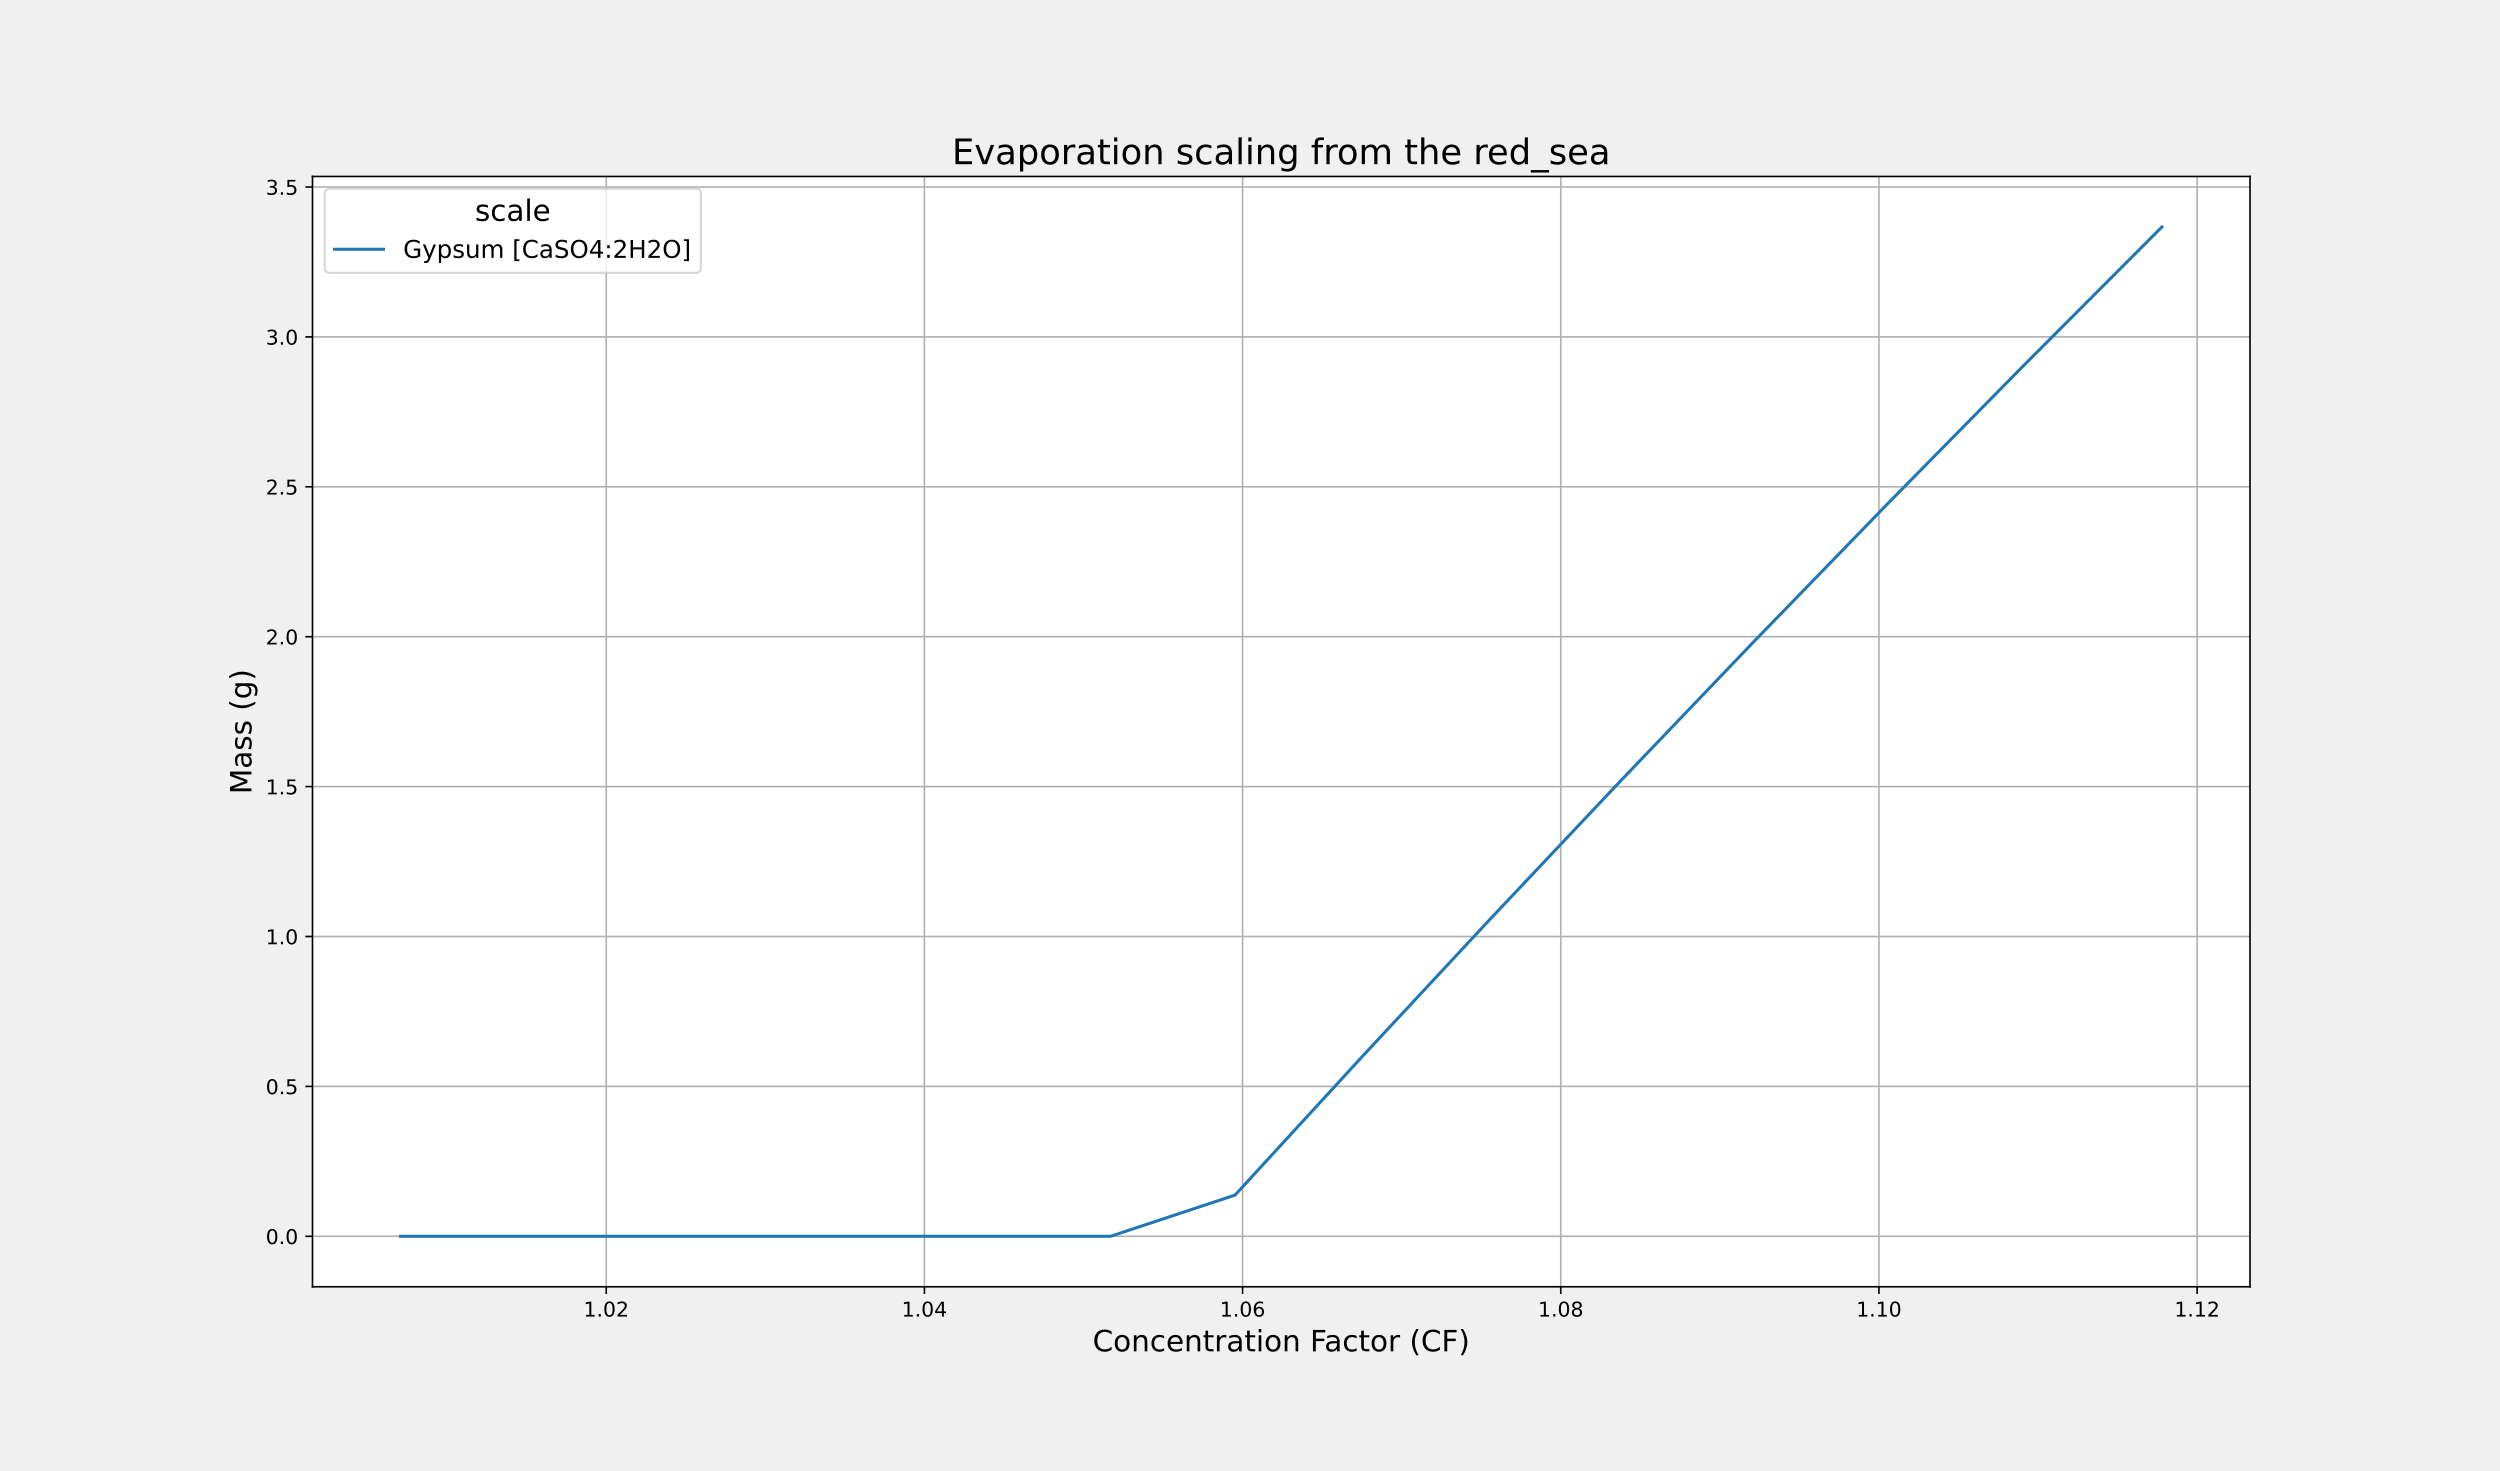
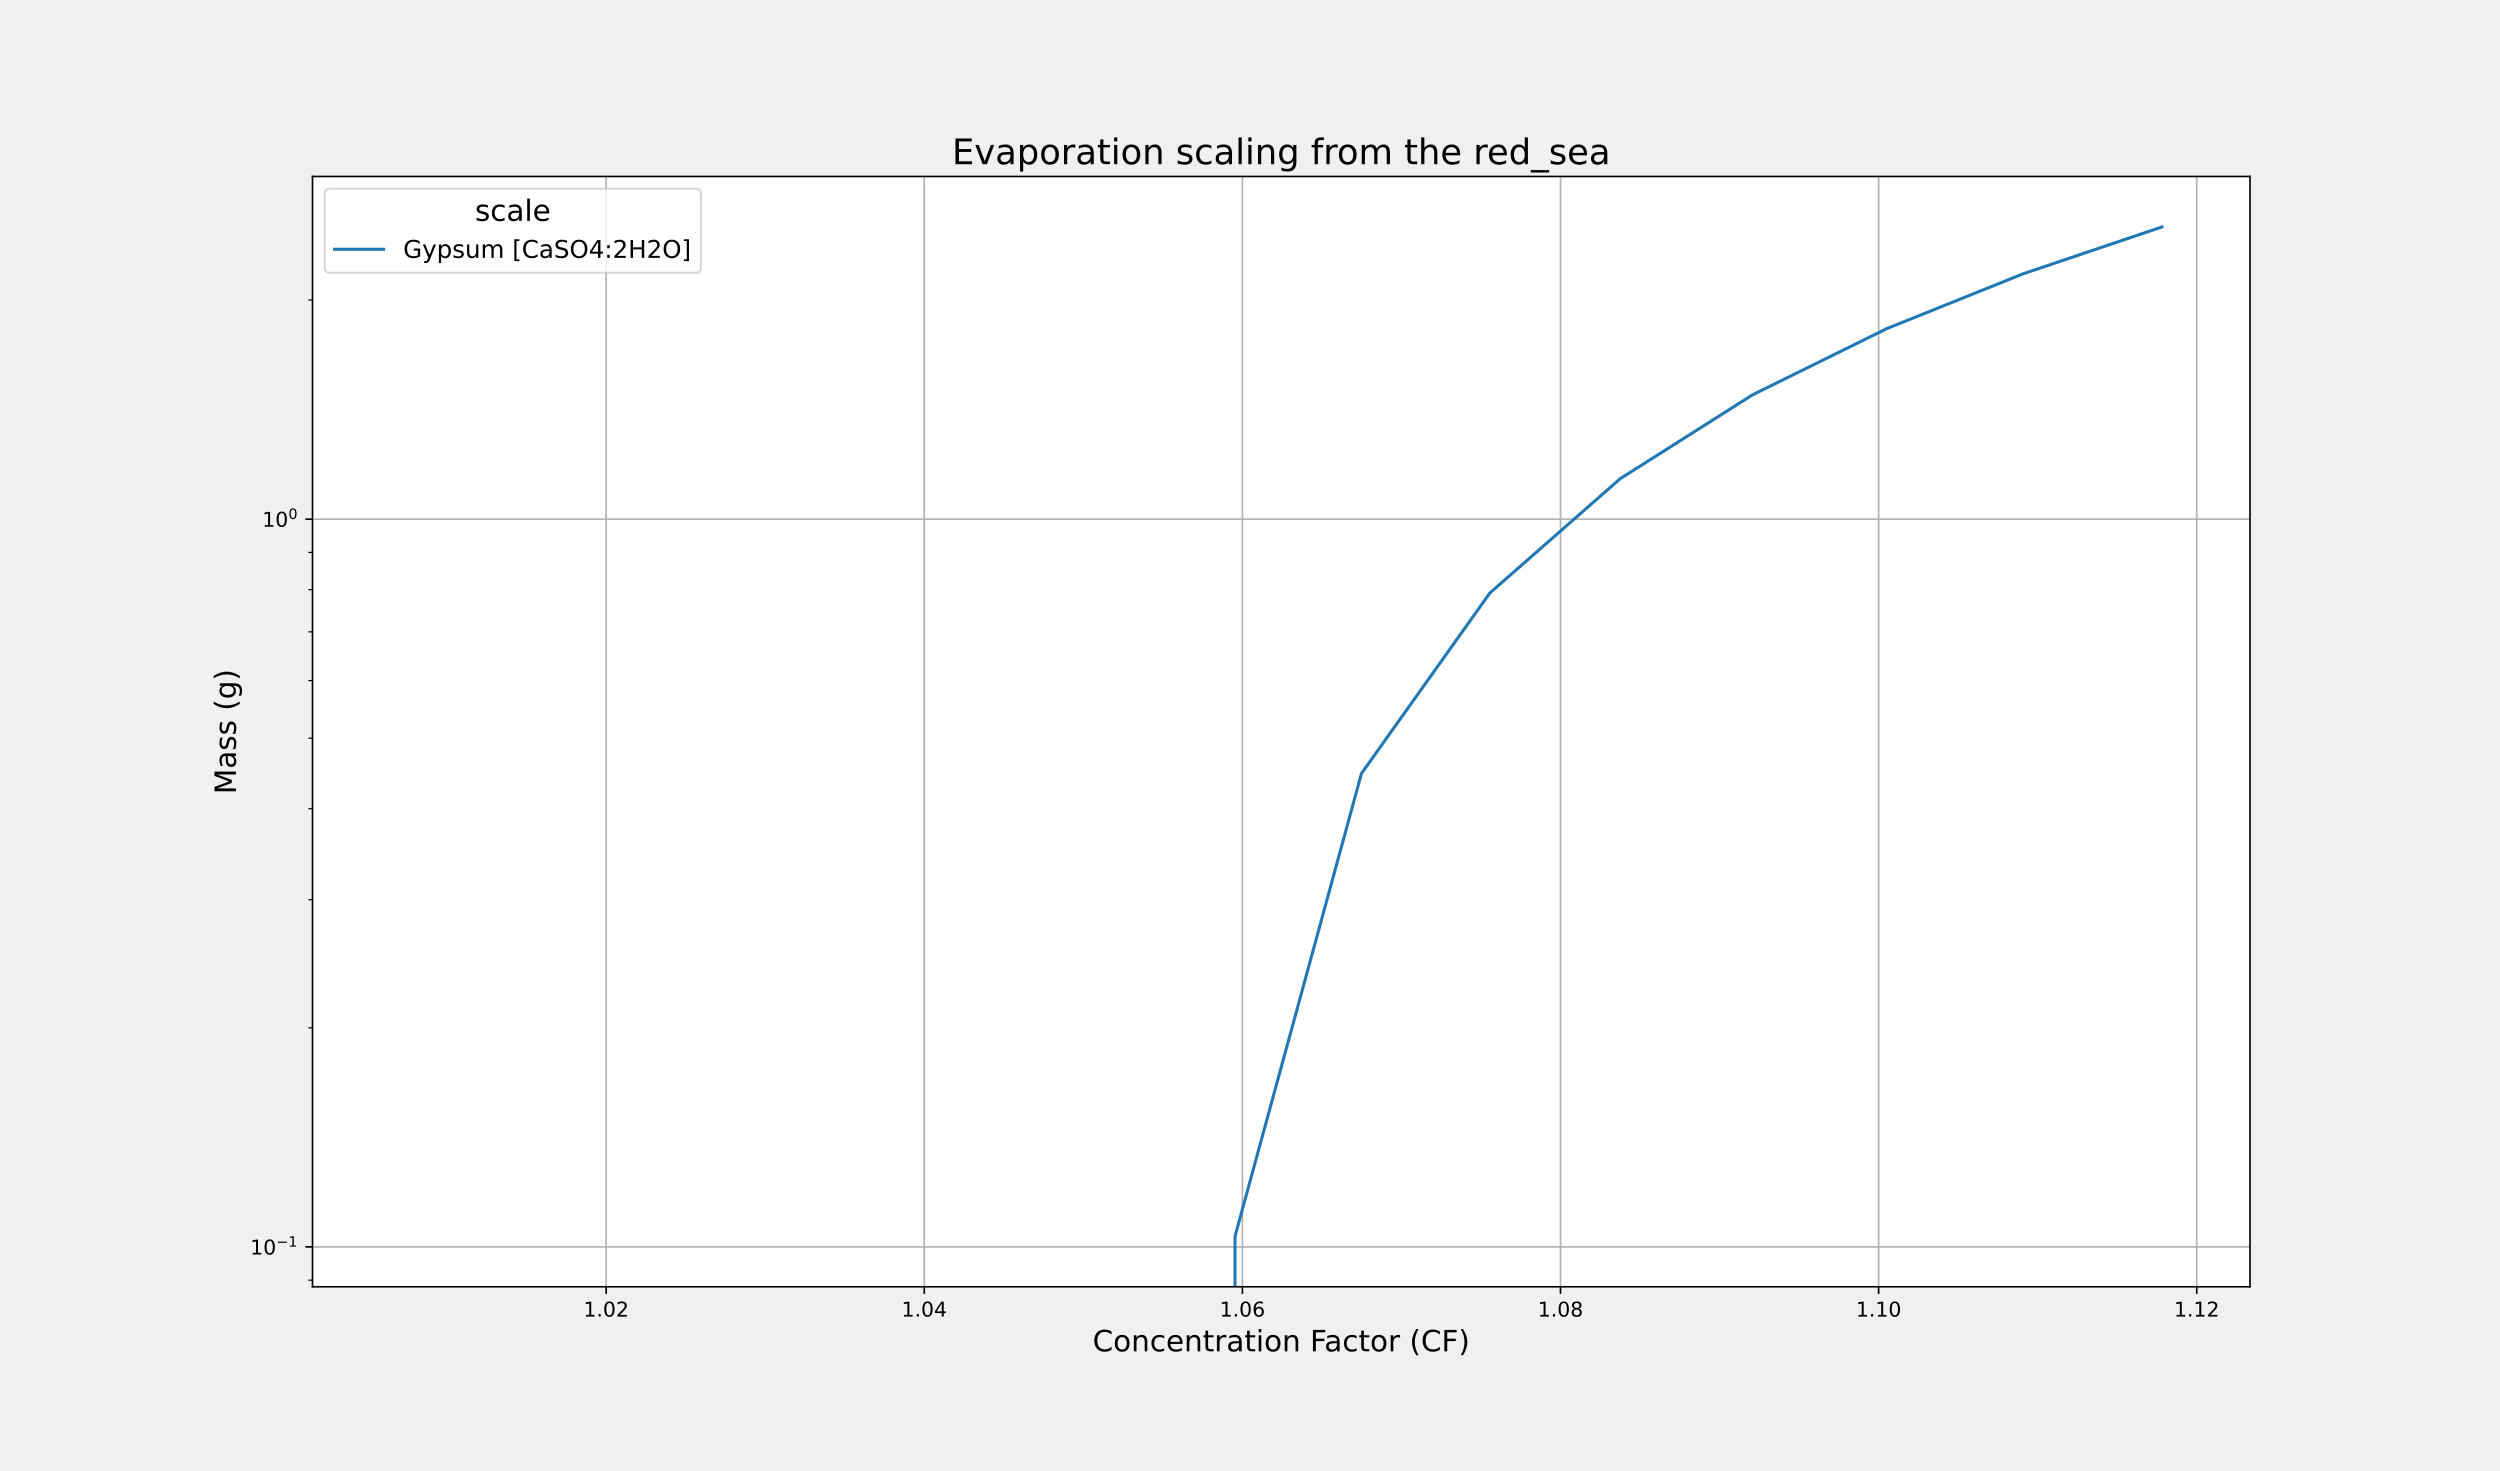
<svg xmlns="http://www.w3.org/2000/svg" xmlns:xlink="http://www.w3.org/1999/xlink" height="720pt" version="1.1" viewBox="0 0 1224 720" width="1224pt">
  <defs>
    <style type="text/css">*{stroke-linecap:butt;stroke-linejoin:round;}</style>
  </defs>
  <g id="figure_1">
    <g id="patch_1">
      <path d="M 0 720  L 1224 720  L 1224 0  L 0 0  z " style="fill:none;" />
    </g>
    <g id="axes_1">
      <g id="patch_2">
        <path d="M 153 630  L 1101.6 630  L 1101.6 86.4  L 153 86.4  z " style="fill:#ffffff;" />
      </g>
      <g id="matplotlib.axis_1">
        <g id="xtick_1">
          <g id="line2d_1">
-             <path clip-path="url(#pc22f05aace)" d="M 296.813 630  L 296.813 86.4  " style="fill:none;stroke:#b0b0b0;stroke-linecap:square;stroke-width:0.8;" />
+             <path clip-path="url(#p90538f1685)" d="M 296.782 630  L 296.782 86.4  " style="fill:none;stroke:#b0b0b0;stroke-linecap:square;stroke-width:0.8;" />
          </g>
          <g id="line2d_2">
            <defs>
-               <path d="M 0 0  L 0 3.5  " id="m2d329ce7ca" style="stroke:#000000;stroke-width:0.8;" />
-             </defs>
-             <g>
-               <use style="stroke:#000000;stroke-width:0.8;" x="296.813" xlink:href="#m2d329ce7ca" y="630" />
+               <path d="M 0 0  L 0 3.5  " id="m0e2b1d1c19" style="stroke:#000000;stroke-width:0.8;" />
+             </defs>
+             <g>
+               <use style="stroke:#000000;stroke-width:0.8;" x="296.782" xlink:href="#m0e2b1d1c19" y="630" />
            </g>
          </g>
          <g id="text_1">
-             <g transform="translate(285.68 644.5984)scale(0.1 -0.1)">
+             <g transform="translate(285.6491 644.5984)scale(0.1 -0.1)">
              <defs>
                <path d="M 794 531  L 1825 531  L 1825 4091  L 703 3866  L 703 4441  L 1819 4666  L 2450 4666  L 2450 531  L 3481 531  L 3481 0  L 794 0  L 794 531  z " id="DejaVuSans-31" transform="scale(0.015625)" />
                <path d="M 684 794  L 1344 794  L 1344 0  L 684 0  L 684 794  z " id="DejaVuSans-2e" transform="scale(0.015625)" />
                <path d="M 2034 4250  Q 1547 4250 1301 3770  Q 1056 3291 1056 2328  Q 1056 1369 1301 889  Q 1547 409 2034 409  Q 2525 409 2770 889  Q 3016 1369 3016 2328  Q 3016 3291 2770 3770  Q 2525 4250 2034 4250  z M 2034 4750  Q 2819 4750 3233 4129  Q 3647 3509 3647 2328  Q 3647 1150 3233 529  Q 2819 -91 2034 -91  Q 1250 -91 836 529  Q 422 1150 422 2328  Q 422 3509 836 4129  Q 1250 4750 2034 4750  z " id="DejaVuSans-30" transform="scale(0.015625)" />
                <path d="M 1228 531  L 3431 531  L 3431 0  L 469 0  L 469 531  Q 828 903 1448 1529  Q 2069 2156 2228 2338  Q 2531 2678 2651 2914  Q 2772 3150 2772 3378  Q 2772 3750 2511 3984  Q 2250 4219 1831 4219  Q 1534 4219 1204 4116  Q 875 4013 500 3803  L 500 4441  Q 881 4594 1212 4672  Q 1544 4750 1819 4750  Q 2544 4750 2975 4387  Q 3406 4025 3406 3419  Q 3406 3131 3298 2873  Q 3191 2616 2906 2266  Q 2828 2175 2409 1742  Q 1991 1309 1228 531  z " id="DejaVuSans-32" transform="scale(0.015625)" />
              </defs>
              <use xlink:href="#DejaVuSans-31" />
              <use x="63.623" xlink:href="#DejaVuSans-2e" />
              <use x="95.41" xlink:href="#DejaVuSans-30" />
              <use x="159.033" xlink:href="#DejaVuSans-32" />
            </g>
          </g>
        </g>
        <g id="xtick_2">
          <g id="line2d_3">
-             <path clip-path="url(#pc22f05aace)" d="M 452.591 630  L 452.591 86.4  " style="fill:none;stroke:#b0b0b0;stroke-linecap:square;stroke-width:0.8;" />
+             <path clip-path="url(#p90538f1685)" d="M 452.528 630  L 452.528 86.4  " style="fill:none;stroke:#b0b0b0;stroke-linecap:square;stroke-width:0.8;" />
          </g>
          <g id="line2d_4">
            <g>
-               <use style="stroke:#000000;stroke-width:0.8;" x="452.591" xlink:href="#m2d329ce7ca" y="630" />
+               <use style="stroke:#000000;stroke-width:0.8;" x="452.528" xlink:href="#m0e2b1d1c19" y="630" />
            </g>
          </g>
          <g id="text_2">
-             <g transform="translate(441.4584 644.5984)scale(0.1 -0.1)">
+             <g transform="translate(441.3954 644.5984)scale(0.1 -0.1)">
              <defs>
                <path d="M 2419 4116  L 825 1625  L 2419 1625  L 2419 4116  z M 2253 4666  L 3047 4666  L 3047 1625  L 3713 1625  L 3713 1100  L 3047 1100  L 3047 0  L 2419 0  L 2419 1100  L 313 1100  L 313 1709  L 2253 4666  z " id="DejaVuSans-34" transform="scale(0.015625)" />
              </defs>
              <use xlink:href="#DejaVuSans-31" />
              <use x="63.623" xlink:href="#DejaVuSans-2e" />
              <use x="95.41" xlink:href="#DejaVuSans-30" />
              <use x="159.033" xlink:href="#DejaVuSans-34" />
            </g>
          </g>
        </g>
        <g id="xtick_3">
          <g id="line2d_5">
-             <path clip-path="url(#pc22f05aace)" d="M 608.37 630  L 608.37 86.4  " style="fill:none;stroke:#b0b0b0;stroke-linecap:square;stroke-width:0.8;" />
+             <path clip-path="url(#p90538f1685)" d="M 608.274 630  L 608.274 86.4  " style="fill:none;stroke:#b0b0b0;stroke-linecap:square;stroke-width:0.8;" />
          </g>
          <g id="line2d_6">
            <g>
-               <use style="stroke:#000000;stroke-width:0.8;" x="608.37" xlink:href="#m2d329ce7ca" y="630" />
+               <use style="stroke:#000000;stroke-width:0.8;" x="608.274" xlink:href="#m0e2b1d1c19" y="630" />
            </g>
          </g>
          <g id="text_3">
-             <g transform="translate(597.2369 644.5984)scale(0.1 -0.1)">
+             <g transform="translate(597.1416 644.5984)scale(0.1 -0.1)">
              <defs>
                <path d="M 2113 2584  Q 1688 2584 1439 2293  Q 1191 2003 1191 1497  Q 1191 994 1439 701  Q 1688 409 2113 409  Q 2538 409 2786 701  Q 3034 994 3034 1497  Q 3034 2003 2786 2293  Q 2538 2584 2113 2584  z M 3366 4563  L 3366 3988  Q 3128 4100 2886 4159  Q 2644 4219 2406 4219  Q 1781 4219 1451 3797  Q 1122 3375 1075 2522  Q 1259 2794 1537 2939  Q 1816 3084 2150 3084  Q 2853 3084 3261 2657  Q 3669 2231 3669 1497  Q 3669 778 3244 343  Q 2819 -91 2113 -91  Q 1303 -91 875 529  Q 447 1150 447 2328  Q 447 3434 972 4092  Q 1497 4750 2381 4750  Q 2619 4750 2861 4703  Q 3103 4656 3366 4563  z " id="DejaVuSans-36" transform="scale(0.015625)" />
              </defs>
              <use xlink:href="#DejaVuSans-31" />
              <use x="63.623" xlink:href="#DejaVuSans-2e" />
              <use x="95.41" xlink:href="#DejaVuSans-30" />
              <use x="159.033" xlink:href="#DejaVuSans-36" />
            </g>
          </g>
        </g>
        <g id="xtick_4">
          <g id="line2d_7">
-             <path clip-path="url(#pc22f05aace)" d="M 764.148 630  L 764.148 86.4  " style="fill:none;stroke:#b0b0b0;stroke-linecap:square;stroke-width:0.8;" />
+             <path clip-path="url(#p90538f1685)" d="M 764.021 630  L 764.021 86.4  " style="fill:none;stroke:#b0b0b0;stroke-linecap:square;stroke-width:0.8;" />
          </g>
          <g id="line2d_8">
            <g>
-               <use style="stroke:#000000;stroke-width:0.8;" x="764.148" xlink:href="#m2d329ce7ca" y="630" />
+               <use style="stroke:#000000;stroke-width:0.8;" x="764.021" xlink:href="#m0e2b1d1c19" y="630" />
            </g>
          </g>
          <g id="text_4">
-             <g transform="translate(753.0153 644.5984)scale(0.1 -0.1)">
+             <g transform="translate(752.8879 644.5984)scale(0.1 -0.1)">
              <defs>
                <path d="M 2034 2216  Q 1584 2216 1326 1975  Q 1069 1734 1069 1313  Q 1069 891 1326 650  Q 1584 409 2034 409  Q 2484 409 2743 651  Q 3003 894 3003 1313  Q 3003 1734 2745 1975  Q 2488 2216 2034 2216  z M 1403 2484  Q 997 2584 770 2862  Q 544 3141 544 3541  Q 544 4100 942 4425  Q 1341 4750 2034 4750  Q 2731 4750 3128 4425  Q 3525 4100 3525 3541  Q 3525 3141 3298 2862  Q 3072 2584 2669 2484  Q 3125 2378 3379 2068  Q 3634 1759 3634 1313  Q 3634 634 3220 271  Q 2806 -91 2034 -91  Q 1263 -91 848 271  Q 434 634 434 1313  Q 434 1759 690 2068  Q 947 2378 1403 2484  z M 1172 3481  Q 1172 3119 1398 2916  Q 1625 2713 2034 2713  Q 2441 2713 2670 2916  Q 2900 3119 2900 3481  Q 2900 3844 2670 4047  Q 2441 4250 2034 4250  Q 1625 4250 1398 4047  Q 1172 3844 1172 3481  z " id="DejaVuSans-38" transform="scale(0.015625)" />
              </defs>
              <use xlink:href="#DejaVuSans-31" />
              <use x="63.623" xlink:href="#DejaVuSans-2e" />
              <use x="95.41" xlink:href="#DejaVuSans-30" />
              <use x="159.033" xlink:href="#DejaVuSans-38" />
            </g>
          </g>
        </g>
        <g id="xtick_5">
          <g id="line2d_9">
-             <path clip-path="url(#pc22f05aace)" d="M 919.927 630  L 919.927 86.4  " style="fill:none;stroke:#b0b0b0;stroke-linecap:square;stroke-width:0.8;" />
+             <path clip-path="url(#p90538f1685)" d="M 919.767 630  L 919.767 86.4  " style="fill:none;stroke:#b0b0b0;stroke-linecap:square;stroke-width:0.8;" />
          </g>
          <g id="line2d_10">
            <g>
-               <use style="stroke:#000000;stroke-width:0.8;" x="919.927" xlink:href="#m2d329ce7ca" y="630" />
+               <use style="stroke:#000000;stroke-width:0.8;" x="919.767" xlink:href="#m0e2b1d1c19" y="630" />
            </g>
          </g>
          <g id="text_5">
-             <g transform="translate(908.7937 644.5984)scale(0.1 -0.1)">
+             <g transform="translate(908.6342 644.5984)scale(0.1 -0.1)">
              <use xlink:href="#DejaVuSans-31" />
              <use x="63.623" xlink:href="#DejaVuSans-2e" />
              <use x="95.41" xlink:href="#DejaVuSans-31" />
              <use x="159.033" xlink:href="#DejaVuSans-30" />
            </g>
          </g>
        </g>
        <g id="xtick_6">
          <g id="line2d_11">
-             <path clip-path="url(#pc22f05aace)" d="M 1075.705 630  L 1075.705 86.4  " style="fill:none;stroke:#b0b0b0;stroke-linecap:square;stroke-width:0.8;" />
+             <path clip-path="url(#p90538f1685)" d="M 1075.513 630  L 1075.513 86.4  " style="fill:none;stroke:#b0b0b0;stroke-linecap:square;stroke-width:0.8;" />
          </g>
          <g id="line2d_12">
            <g>
-               <use style="stroke:#000000;stroke-width:0.8;" x="1075.705" xlink:href="#m2d329ce7ca" y="630" />
+               <use style="stroke:#000000;stroke-width:0.8;" x="1075.513" xlink:href="#m0e2b1d1c19" y="630" />
            </g>
          </g>
          <g id="text_6">
-             <g transform="translate(1064.572 644.5984)scale(0.1 -0.1)">
+             <g transform="translate(1064.38 644.5984)scale(0.1 -0.1)">
              <use xlink:href="#DejaVuSans-31" />
              <use x="63.623" xlink:href="#DejaVuSans-2e" />
              <use x="95.41" xlink:href="#DejaVuSans-31" />
              <use x="159.033" xlink:href="#DejaVuSans-32" />
            </g>
          </g>
        </g>
        <g id="text_7">
          <g transform="translate(534.9589 661.6199)scale(0.144 -0.144)">
            <defs>
              <path d="M 4122 4306  L 4122 3641  Q 3803 3938 3442 4084  Q 3081 4231 2675 4231  Q 1875 4231 1450 3742  Q 1025 3253 1025 2328  Q 1025 1406 1450 917  Q 1875 428 2675 428  Q 3081 428 3442 575  Q 3803 722 4122 1019  L 4122 359  Q 3791 134 3420 21  Q 3050 -91 2638 -91  Q 1578 -91 968 557  Q 359 1206 359 2328  Q 359 3453 968 4101  Q 1578 4750 2638 4750  Q 3056 4750 3426 4639  Q 3797 4528 4122 4306  z " id="DejaVuSans-43" transform="scale(0.015625)" />
              <path d="M 1959 3097  Q 1497 3097 1228 2736  Q 959 2375 959 1747  Q 959 1119 1226 758  Q 1494 397 1959 397  Q 2419 397 2687 759  Q 2956 1122 2956 1747  Q 2956 2369 2687 2733  Q 2419 3097 1959 3097  z M 1959 3584  Q 2709 3584 3137 3096  Q 3566 2609 3566 1747  Q 3566 888 3137 398  Q 2709 -91 1959 -91  Q 1206 -91 779 398  Q 353 888 353 1747  Q 353 2609 779 3096  Q 1206 3584 1959 3584  z " id="DejaVuSans-6f" transform="scale(0.015625)" />
              <path d="M 3513 2113  L 3513 0  L 2938 0  L 2938 2094  Q 2938 2591 2744 2837  Q 2550 3084 2163 3084  Q 1697 3084 1428 2787  Q 1159 2491 1159 1978  L 1159 0  L 581 0  L 581 3500  L 1159 3500  L 1159 2956  Q 1366 3272 1645 3428  Q 1925 3584 2291 3584  Q 2894 3584 3203 3211  Q 3513 2838 3513 2113  z " id="DejaVuSans-6e" transform="scale(0.015625)" />
              <path d="M 3122 3366  L 3122 2828  Q 2878 2963 2633 3030  Q 2388 3097 2138 3097  Q 1578 3097 1268 2742  Q 959 2388 959 1747  Q 959 1106 1268 751  Q 1578 397 2138 397  Q 2388 397 2633 464  Q 2878 531 3122 666  L 3122 134  Q 2881 22 2623 -34  Q 2366 -91 2075 -91  Q 1284 -91 818 406  Q 353 903 353 1747  Q 353 2603 823 3093  Q 1294 3584 2113 3584  Q 2378 3584 2631 3529  Q 2884 3475 3122 3366  z " id="DejaVuSans-63" transform="scale(0.015625)" />
              <path d="M 3597 1894  L 3597 1613  L 953 1613  Q 991 1019 1311 708  Q 1631 397 2203 397  Q 2534 397 2845 478  Q 3156 559 3463 722  L 3463 178  Q 3153 47 2828 -22  Q 2503 -91 2169 -91  Q 1331 -91 842 396  Q 353 884 353 1716  Q 353 2575 817 3079  Q 1281 3584 2069 3584  Q 2775 3584 3186 3129  Q 3597 2675 3597 1894  z M 3022 2063  Q 3016 2534 2758 2815  Q 2500 3097 2075 3097  Q 1594 3097 1305 2825  Q 1016 2553 972 2059  L 3022 2063  z " id="DejaVuSans-65" transform="scale(0.015625)" />
              <path d="M 1172 4494  L 1172 3500  L 2356 3500  L 2356 3053  L 1172 3053  L 1172 1153  Q 1172 725 1289 603  Q 1406 481 1766 481  L 2356 481  L 2356 0  L 1766 0  Q 1100 0 847 248  Q 594 497 594 1153  L 594 3053  L 172 3053  L 172 3500  L 594 3500  L 594 4494  L 1172 4494  z " id="DejaVuSans-74" transform="scale(0.015625)" />
              <path d="M 2631 2963  Q 2534 3019 2420 3045  Q 2306 3072 2169 3072  Q 1681 3072 1420 2755  Q 1159 2438 1159 1844  L 1159 0  L 581 0  L 581 3500  L 1159 3500  L 1159 2956  Q 1341 3275 1631 3429  Q 1922 3584 2338 3584  Q 2397 3584 2469 3576  Q 2541 3569 2628 3553  L 2631 2963  z " id="DejaVuSans-72" transform="scale(0.015625)" />
              <path d="M 2194 1759  Q 1497 1759 1228 1600  Q 959 1441 959 1056  Q 959 750 1161 570  Q 1363 391 1709 391  Q 2188 391 2477 730  Q 2766 1069 2766 1631  L 2766 1759  L 2194 1759  z M 3341 1997  L 3341 0  L 2766 0  L 2766 531  Q 2569 213 2275 61  Q 1981 -91 1556 -91  Q 1019 -91 701 211  Q 384 513 384 1019  Q 384 1609 779 1909  Q 1175 2209 1959 2209  L 2766 2209  L 2766 2266  Q 2766 2663 2505 2880  Q 2244 3097 1772 3097  Q 1472 3097 1187 3025  Q 903 2953 641 2809  L 641 3341  Q 956 3463 1253 3523  Q 1550 3584 1831 3584  Q 2591 3584 2966 3190  Q 3341 2797 3341 1997  z " id="DejaVuSans-61" transform="scale(0.015625)" />
              <path d="M 603 3500  L 1178 3500  L 1178 0  L 603 0  L 603 3500  z M 603 4863  L 1178 4863  L 1178 4134  L 603 4134  L 603 4863  z " id="DejaVuSans-69" transform="scale(0.015625)" />
              <path id="DejaVuSans-20" transform="scale(0.015625)" />
              <path d="M 628 4666  L 3309 4666  L 3309 4134  L 1259 4134  L 1259 2759  L 3109 2759  L 3109 2228  L 1259 2228  L 1259 0  L 628 0  L 628 4666  z " id="DejaVuSans-46" transform="scale(0.015625)" />
              <path d="M 1984 4856  Q 1566 4138 1362 3434  Q 1159 2731 1159 2009  Q 1159 1288 1364 580  Q 1569 -128 1984 -844  L 1484 -844  Q 1016 -109 783 600  Q 550 1309 550 2009  Q 550 2706 781 3412  Q 1013 4119 1484 4856  L 1984 4856  z " id="DejaVuSans-28" transform="scale(0.015625)" />
              <path d="M 513 4856  L 1013 4856  Q 1481 4119 1714 3412  Q 1947 2706 1947 2009  Q 1947 1309 1714 600  Q 1481 -109 1013 -844  L 513 -844  Q 928 -128 1133 580  Q 1338 1288 1338 2009  Q 1338 2731 1133 3434  Q 928 4138 513 4856  z " id="DejaVuSans-29" transform="scale(0.015625)" />
            </defs>
            <use xlink:href="#DejaVuSans-43" />
            <use x="69.824" xlink:href="#DejaVuSans-6f" />
            <use x="131.006" xlink:href="#DejaVuSans-6e" />
            <use x="194.385" xlink:href="#DejaVuSans-63" />
            <use x="249.365" xlink:href="#DejaVuSans-65" />
            <use x="310.889" xlink:href="#DejaVuSans-6e" />
            <use x="374.268" xlink:href="#DejaVuSans-74" />
            <use x="413.477" xlink:href="#DejaVuSans-72" />
            <use x="454.59" xlink:href="#DejaVuSans-61" />
            <use x="515.869" xlink:href="#DejaVuSans-74" />
            <use x="555.078" xlink:href="#DejaVuSans-69" />
            <use x="582.861" xlink:href="#DejaVuSans-6f" />
            <use x="644.043" xlink:href="#DejaVuSans-6e" />
            <use x="707.422" xlink:href="#DejaVuSans-20" />
            <use x="739.209" xlink:href="#DejaVuSans-46" />
            <use x="787.604" xlink:href="#DejaVuSans-61" />
            <use x="848.883" xlink:href="#DejaVuSans-63" />
            <use x="903.863" xlink:href="#DejaVuSans-74" />
            <use x="943.072" xlink:href="#DejaVuSans-6f" />
            <use x="1004.254" xlink:href="#DejaVuSans-72" />
            <use x="1045.367" xlink:href="#DejaVuSans-20" />
            <use x="1077.154" xlink:href="#DejaVuSans-28" />
            <use x="1116.168" xlink:href="#DejaVuSans-43" />
            <use x="1185.992" xlink:href="#DejaVuSans-46" />
            <use x="1243.512" xlink:href="#DejaVuSans-29" />
          </g>
        </g>
      </g>
      <g id="matplotlib.axis_2">
        <g id="ytick_1">
          <g id="line2d_13">
-             <path clip-path="url(#pc22f05aace)" d="M 153 605.291  L 1101.6 605.291  " style="fill:none;stroke:#b0b0b0;stroke-linecap:square;stroke-width:0.8;" />
+             <path clip-path="url(#p90538f1685)" d="M 153 610.482  L 1101.6 610.482  " style="fill:none;stroke:#b0b0b0;stroke-linecap:square;stroke-width:0.8;" />
          </g>
          <g id="line2d_14">
            <defs>
-               <path d="M 0 0  L -3.5 0  " id="m27cd5b4803" style="stroke:#000000;stroke-width:0.8;" />
-             </defs>
-             <g>
-               <use style="stroke:#000000;stroke-width:0.8;" x="153" xlink:href="#m27cd5b4803" y="605.291" />
+               <path d="M 0 0  L -3.5 0  " id="m667cf58662" style="stroke:#000000;stroke-width:0.8;" />
+             </defs>
+             <g>
+               <use style="stroke:#000000;stroke-width:0.8;" x="153" xlink:href="#m667cf58662" y="610.482" />
            </g>
          </g>
          <g id="text_8">
-             <g transform="translate(130.0969 609.0901)scale(0.1 -0.1)">
-               <use xlink:href="#DejaVuSans-30" />
-               <use x="63.623" xlink:href="#DejaVuSans-2e" />
-               <use x="95.41" xlink:href="#DejaVuSans-30" />
+             <g transform="translate(122.5 614.2812)scale(0.1 -0.1)">
+               <defs>
+                 <path d="M 678 2272  L 4684 2272  L 4684 1741  L 678 1741  L 678 2272  z " id="DejaVuSans-2212" transform="scale(0.015625)" />
+               </defs>
+               <use transform="translate(0 0.684375)" xlink:href="#DejaVuSans-31" />
+               <use transform="translate(63.62305 0.684375)" xlink:href="#DejaVuSans-30" />
+               <use transform="translate(128.2031 38.96563)scale(0.7)" xlink:href="#DejaVuSans-2212" />
+               <use transform="translate(186.8555 38.96563)scale(0.7)" xlink:href="#DejaVuSans-31" />
            </g>
          </g>
        </g>
        <g id="ytick_2">
          <g id="line2d_15">
-             <path clip-path="url(#pc22f05aace)" d="M 153 531.9  L 1101.6 531.9  " style="fill:none;stroke:#b0b0b0;stroke-linecap:square;stroke-width:0.8;" />
+             <path clip-path="url(#p90538f1685)" d="M 153 254.171  L 1101.6 254.171  " style="fill:none;stroke:#b0b0b0;stroke-linecap:square;stroke-width:0.8;" />
          </g>
          <g id="line2d_16">
            <g>
-               <use style="stroke:#000000;stroke-width:0.8;" x="153" xlink:href="#m27cd5b4803" y="531.9" />
+               <use style="stroke:#000000;stroke-width:0.8;" x="153" xlink:href="#m667cf58662" y="254.171" />
            </g>
          </g>
          <g id="text_9">
-             <g transform="translate(130.0969 535.6993)scale(0.1 -0.1)">
-               <defs>
-                 <path d="M 691 4666  L 3169 4666  L 3169 4134  L 1269 4134  L 1269 2991  Q 1406 3038 1543 3061  Q 1681 3084 1819 3084  Q 2600 3084 3056 2656  Q 3513 2228 3513 1497  Q 3513 744 3044 326  Q 2575 -91 1722 -91  Q 1428 -91 1123 -41  Q 819 9 494 109  L 494 744  Q 775 591 1075 516  Q 1375 441 1709 441  Q 2250 441 2565 725  Q 2881 1009 2881 1497  Q 2881 1984 2565 2268  Q 2250 2553 1709 2553  Q 1456 2553 1204 2497  Q 953 2441 691 2322  L 691 4666  z " id="DejaVuSans-35" transform="scale(0.015625)" />
-               </defs>
-               <use xlink:href="#DejaVuSans-30" />
-               <use x="63.623" xlink:href="#DejaVuSans-2e" />
-               <use x="95.41" xlink:href="#DejaVuSans-35" />
+             <g transform="translate(128.4 257.9699)scale(0.1 -0.1)">
+               <use transform="translate(0 0.765625)" xlink:href="#DejaVuSans-31" />
+               <use transform="translate(63.62305 0.765625)" xlink:href="#DejaVuSans-30" />
+               <use transform="translate(128.2031 39.04688)scale(0.7)" xlink:href="#DejaVuSans-30" />
            </g>
          </g>
        </g>
        <g id="ytick_3">
          <g id="line2d_17">
-             <path clip-path="url(#pc22f05aace)" d="M 153 458.509  L 1101.6 458.509  " style="fill:none;stroke:#b0b0b0;stroke-linecap:square;stroke-width:0.8;" />
-           </g>
+             <defs>
+               <path d="M 0 0  L -2 0  " id="mc66b4cbfd7" style="stroke:#000000;stroke-width:0.6;" />
+             </defs>
+             <g>
+               <use style="stroke:#000000;stroke-width:0.6;" x="153" xlink:href="#mc66b4cbfd7" y="626.786" />
+             </g>
+           </g>
+         </g>
+         <g id="ytick_4">
          <g id="line2d_18">
            <g>
-               <use style="stroke:#000000;stroke-width:0.8;" x="153" xlink:href="#m27cd5b4803" y="458.509" />
-             </g>
-           </g>
-           <g id="text_10">
-             <g transform="translate(130.0969 462.3086)scale(0.1 -0.1)">
-               <use xlink:href="#DejaVuSans-31" />
-               <use x="63.623" xlink:href="#DejaVuSans-2e" />
-               <use x="95.41" xlink:href="#DejaVuSans-30" />
-             </g>
-           </g>
-         </g>
-         <g id="ytick_4">
+               <use style="stroke:#000000;stroke-width:0.6;" x="153" xlink:href="#mc66b4cbfd7" y="503.222" />
+             </g>
+           </g>
+         </g>
+         <g id="ytick_5">
          <g id="line2d_19">
-             <path clip-path="url(#pc22f05aace)" d="M 153 385.119  L 1101.6 385.119  " style="fill:none;stroke:#b0b0b0;stroke-linecap:square;stroke-width:0.8;" />
-           </g>
+             <g>
+               <use style="stroke:#000000;stroke-width:0.6;" x="153" xlink:href="#mc66b4cbfd7" y="440.478" />
+             </g>
+           </g>
+         </g>
+         <g id="ytick_6">
          <g id="line2d_20">
            <g>
-               <use style="stroke:#000000;stroke-width:0.8;" x="153" xlink:href="#m27cd5b4803" y="385.119" />
-             </g>
-           </g>
-           <g id="text_11">
-             <g transform="translate(130.0969 388.9178)scale(0.1 -0.1)">
-               <use xlink:href="#DejaVuSans-31" />
-               <use x="63.623" xlink:href="#DejaVuSans-2e" />
-               <use x="95.41" xlink:href="#DejaVuSans-35" />
-             </g>
-           </g>
-         </g>
-         <g id="ytick_5">
+               <use style="stroke:#000000;stroke-width:0.6;" x="153" xlink:href="#mc66b4cbfd7" y="395.961" />
+             </g>
+           </g>
+         </g>
+         <g id="ytick_7">
          <g id="line2d_21">
-             <path clip-path="url(#pc22f05aace)" d="M 153 311.728  L 1101.6 311.728  " style="fill:none;stroke:#b0b0b0;stroke-linecap:square;stroke-width:0.8;" />
-           </g>
+             <g>
+               <use style="stroke:#000000;stroke-width:0.6;" x="153" xlink:href="#mc66b4cbfd7" y="361.431" />
+             </g>
+           </g>
+         </g>
+         <g id="ytick_8">
          <g id="line2d_22">
            <g>
-               <use style="stroke:#000000;stroke-width:0.8;" x="153" xlink:href="#m27cd5b4803" y="311.728" />
-             </g>
-           </g>
-           <g id="text_12">
-             <g transform="translate(130.0969 315.527)scale(0.1 -0.1)">
-               <use xlink:href="#DejaVuSans-32" />
-               <use x="63.623" xlink:href="#DejaVuSans-2e" />
-               <use x="95.41" xlink:href="#DejaVuSans-30" />
-             </g>
-           </g>
-         </g>
-         <g id="ytick_6">
+               <use style="stroke:#000000;stroke-width:0.6;" x="153" xlink:href="#mc66b4cbfd7" y="333.218" />
+             </g>
+           </g>
+         </g>
+         <g id="ytick_9">
          <g id="line2d_23">
-             <path clip-path="url(#pc22f05aace)" d="M 153 238.337  L 1101.6 238.337  " style="fill:none;stroke:#b0b0b0;stroke-linecap:square;stroke-width:0.8;" />
-           </g>
+             <g>
+               <use style="stroke:#000000;stroke-width:0.6;" x="153" xlink:href="#mc66b4cbfd7" y="309.364" />
+             </g>
+           </g>
+         </g>
+         <g id="ytick_10">
          <g id="line2d_24">
            <g>
-               <use style="stroke:#000000;stroke-width:0.8;" x="153" xlink:href="#m27cd5b4803" y="238.337" />
-             </g>
-           </g>
-           <g id="text_13">
-             <g transform="translate(130.0969 242.1362)scale(0.1 -0.1)">
-               <use xlink:href="#DejaVuSans-32" />
-               <use x="63.623" xlink:href="#DejaVuSans-2e" />
-               <use x="95.41" xlink:href="#DejaVuSans-35" />
-             </g>
-           </g>
-         </g>
-         <g id="ytick_7">
+               <use style="stroke:#000000;stroke-width:0.6;" x="153" xlink:href="#mc66b4cbfd7" y="288.701" />
+             </g>
+           </g>
+         </g>
+         <g id="ytick_11">
          <g id="line2d_25">
-             <path clip-path="url(#pc22f05aace)" d="M 153 164.946  L 1101.6 164.946  " style="fill:none;stroke:#b0b0b0;stroke-linecap:square;stroke-width:0.8;" />
-           </g>
+             <g>
+               <use style="stroke:#000000;stroke-width:0.6;" x="153" xlink:href="#mc66b4cbfd7" y="270.475" />
+             </g>
+           </g>
+         </g>
+         <g id="ytick_12">
          <g id="line2d_26">
            <g>
-               <use style="stroke:#000000;stroke-width:0.8;" x="153" xlink:href="#m27cd5b4803" y="164.946" />
-             </g>
-           </g>
-           <g id="text_14">
-             <g transform="translate(130.0969 168.7455)scale(0.1 -0.1)">
-               <defs>
-                 <path d="M 2597 2516  Q 3050 2419 3304 2112  Q 3559 1806 3559 1356  Q 3559 666 3084 287  Q 2609 -91 1734 -91  Q 1441 -91 1130 -33  Q 819 25 488 141  L 488 750  Q 750 597 1062 519  Q 1375 441 1716 441  Q 2309 441 2620 675  Q 2931 909 2931 1356  Q 2931 1769 2642 2001  Q 2353 2234 1838 2234  L 1294 2234  L 1294 2753  L 1863 2753  Q 2328 2753 2575 2939  Q 2822 3125 2822 3475  Q 2822 3834 2567 4026  Q 2313 4219 1838 4219  Q 1578 4219 1281 4162  Q 984 4106 628 3988  L 628 4550  Q 988 4650 1302 4700  Q 1616 4750 1894 4750  Q 2613 4750 3031 4423  Q 3450 4097 3450 3541  Q 3450 3153 3228 2886  Q 3006 2619 2597 2516  z " id="DejaVuSans-33" transform="scale(0.015625)" />
-               </defs>
-               <use xlink:href="#DejaVuSans-33" />
-               <use x="63.623" xlink:href="#DejaVuSans-2e" />
-               <use x="95.41" xlink:href="#DejaVuSans-30" />
-             </g>
-           </g>
-         </g>
-         <g id="ytick_8">
-           <g id="line2d_27">
-             <path clip-path="url(#pc22f05aace)" d="M 153 91.555  L 1101.6 91.555  " style="fill:none;stroke:#b0b0b0;stroke-linecap:square;stroke-width:0.8;" />
-           </g>
-           <g id="line2d_28">
-             <g>
-               <use style="stroke:#000000;stroke-width:0.8;" x="153" xlink:href="#m27cd5b4803" y="91.555" />
-             </g>
-           </g>
-           <g id="text_15">
-             <g transform="translate(130.0969 95.35468)scale(0.1 -0.1)">
-               <use xlink:href="#DejaVuSans-33" />
-               <use x="63.623" xlink:href="#DejaVuSans-2e" />
-               <use x="95.41" xlink:href="#DejaVuSans-35" />
-             </g>
-           </g>
-         </g>
-         <g id="text_16">
-           <g transform="translate(123.1021 388.8034)rotate(-90)scale(0.144 -0.144)">
+               <use style="stroke:#000000;stroke-width:0.6;" x="153" xlink:href="#mc66b4cbfd7" y="146.91" />
+             </g>
+           </g>
+         </g>
+         <g id="text_10">
+           <g transform="translate(115.5053 388.8034)rotate(-90)scale(0.144 -0.144)">
            <defs>
              <path d="M 628 4666  L 1569 4666  L 2759 1491  L 3956 4666  L 4897 4666  L 4897 0  L 4281 0  L 4281 4097  L 3078 897  L 2444 897  L 1241 4097  L 1241 0  L 628 0  L 628 4666  z " id="DejaVuSans-4d" transform="scale(0.015625)" />
              <path d="M 2834 3397  L 2834 2853  Q 2591 2978 2328 3040  Q 2066 3103 1784 3103  Q 1356 3103 1142 2972  Q 928 2841 928 2578  Q 928 2378 1081 2264  Q 1234 2150 1697 2047  L 1894 2003  Q 2506 1872 2764 1633  Q 3022 1394 3022 966  Q 3022 478 2636 193  Q 2250 -91 1575 -91  Q 1294 -91 989 -36  Q 684 19 347 128  L 347 722  Q 666 556 975 473  Q 1284 391 1588 391  Q 1994 391 2212 530  Q 2431 669 2431 922  Q 2431 1156 2273 1281  Q 2116 1406 1581 1522  L 1381 1569  Q 847 1681 609 1914  Q 372 2147 372 2553  Q 372 3047 722 3315  Q 1072 3584 1716 3584  Q 2034 3584 2315 3537  Q 2597 3491 2834 3397  z " id="DejaVuSans-73" transform="scale(0.015625)" />
              <path d="M 2906 1791  Q 2906 2416 2648 2759  Q 2391 3103 1925 3103  Q 1463 3103 1205 2759  Q 947 2416 947 1791  Q 947 1169 1205 825  Q 1463 481 1925 481  Q 2391 481 2648 825  Q 2906 1169 2906 1791  z M 3481 434  Q 3481 -459 3084 -895  Q 2688 -1331 1869 -1331  Q 1566 -1331 1297 -1286  Q 1028 -1241 775 -1147  L 775 -588  Q 1028 -725 1275 -790  Q 1522 -856 1778 -856  Q 2344 -856 2625 -561  Q 2906 -266 2906 331  L 2906 616  Q 2728 306 2450 153  Q 2172 0 1784 0  Q 1141 0 747 490  Q 353 981 353 1791  Q 353 2603 747 3093  Q 1141 3584 1784 3584  Q 2172 3584 2450 3431  Q 2728 3278 2906 2969  L 2906 3500  L 3481 3500  L 3481 434  z " id="DejaVuSans-67" transform="scale(0.015625)" />
            </defs>
            <use xlink:href="#DejaVuSans-4d" />
            <use x="86.279" xlink:href="#DejaVuSans-61" />
            <use x="147.559" xlink:href="#DejaVuSans-73" />
            <use x="199.658" xlink:href="#DejaVuSans-73" />
            <use x="251.758" xlink:href="#DejaVuSans-20" />
            <use x="283.545" xlink:href="#DejaVuSans-28" />
            <use x="322.559" xlink:href="#DejaVuSans-67" />
            <use x="386.035" xlink:href="#DejaVuSans-29" />
          </g>
        </g>
      </g>
-       <g id="line2d_29">
-         <path clip-path="url(#pc22f05aace)" d="M 196.118 605.291  L 251.987 605.291  L 308.657 605.291  L 366.145 605.291  L 424.471 605.291  L 483.652 605.291  L 543.707 605.291  L 604.67 585.108  L 666.582 517.68  L 729.43 450.159  L 793.235 382.543  L 858.02 314.831  L 923.807 247.023  L 990.619 179.116  L 1058.482 111.109  " style="fill:none;stroke:#1f77b4;stroke-linecap:square;stroke-width:1.5;" />
+       <g id="line2d_27">
+         <path clip-path="url(#p90538f1685)" d="M 604.646 721  L 604.666 605.291  L 666.578 378.678  L 729.426 290.335  L 793.232 234.383  L 858.017 193.325  L 923.805 160.867  L 990.618 134.015  L 1058.482 111.109  " style="fill:none;stroke:#1f77b4;stroke-linecap:square;stroke-width:1.5;" />
      </g>
      <g id="patch_3">
        <path d="M 153 630  L 153 86.4  " style="fill:none;stroke:#000000;stroke-linecap:square;stroke-linejoin:miter;stroke-width:0.8;" />
      </g>
      <g id="patch_4">
        <path d="M 1101.6 630  L 1101.6 86.4  " style="fill:none;stroke:#000000;stroke-linecap:square;stroke-linejoin:miter;stroke-width:0.8;" />
      </g>
      <g id="patch_5">
        <path d="M 153 630  L 1101.6 630  " style="fill:none;stroke:#000000;stroke-linecap:square;stroke-linejoin:miter;stroke-width:0.8;" />
      </g>
      <g id="patch_6">
        <path d="M 153 86.4  L 1101.6 86.4  " style="fill:none;stroke:#000000;stroke-linecap:square;stroke-linejoin:miter;stroke-width:0.8;" />
      </g>
-       <g id="text_17">
+       <g id="text_11">
        <g transform="translate(466.1019 80.4)scale(0.1728 -0.1728)">
          <defs>
            <path d="M 628 4666  L 3578 4666  L 3578 4134  L 1259 4134  L 1259 2753  L 3481 2753  L 3481 2222  L 1259 2222  L 1259 531  L 3634 531  L 3634 0  L 628 0  L 628 4666  z " id="DejaVuSans-45" transform="scale(0.015625)" />
            <path d="M 191 3500  L 800 3500  L 1894 563  L 2988 3500  L 3597 3500  L 2284 0  L 1503 0  L 191 3500  z " id="DejaVuSans-76" transform="scale(0.015625)" />
            <path d="M 1159 525  L 1159 -1331  L 581 -1331  L 581 3500  L 1159 3500  L 1159 2969  Q 1341 3281 1617 3432  Q 1894 3584 2278 3584  Q 2916 3584 3314 3078  Q 3713 2572 3713 1747  Q 3713 922 3314 415  Q 2916 -91 2278 -91  Q 1894 -91 1617 61  Q 1341 213 1159 525  z M 3116 1747  Q 3116 2381 2855 2742  Q 2594 3103 2138 3103  Q 1681 3103 1420 2742  Q 1159 2381 1159 1747  Q 1159 1113 1420 752  Q 1681 391 2138 391  Q 2594 391 2855 752  Q 3116 1113 3116 1747  z " id="DejaVuSans-70" transform="scale(0.015625)" />
            <path d="M 603 4863  L 1178 4863  L 1178 0  L 603 0  L 603 4863  z " id="DejaVuSans-6c" transform="scale(0.015625)" />
            <path d="M 2375 4863  L 2375 4384  L 1825 4384  Q 1516 4384 1395 4259  Q 1275 4134 1275 3809  L 1275 3500  L 2222 3500  L 2222 3053  L 1275 3053  L 1275 0  L 697 0  L 697 3053  L 147 3053  L 147 3500  L 697 3500  L 697 3744  Q 697 4328 969 4595  Q 1241 4863 1831 4863  L 2375 4863  z " id="DejaVuSans-66" transform="scale(0.015625)" />
            <path d="M 3328 2828  Q 3544 3216 3844 3400  Q 4144 3584 4550 3584  Q 5097 3584 5394 3201  Q 5691 2819 5691 2113  L 5691 0  L 5113 0  L 5113 2094  Q 5113 2597 4934 2840  Q 4756 3084 4391 3084  Q 3944 3084 3684 2787  Q 3425 2491 3425 1978  L 3425 0  L 2847 0  L 2847 2094  Q 2847 2600 2669 2842  Q 2491 3084 2119 3084  Q 1678 3084 1418 2786  Q 1159 2488 1159 1978  L 1159 0  L 581 0  L 581 3500  L 1159 3500  L 1159 2956  Q 1356 3278 1631 3431  Q 1906 3584 2284 3584  Q 2666 3584 2933 3390  Q 3200 3197 3328 2828  z " id="DejaVuSans-6d" transform="scale(0.015625)" />
            <path d="M 3513 2113  L 3513 0  L 2938 0  L 2938 2094  Q 2938 2591 2744 2837  Q 2550 3084 2163 3084  Q 1697 3084 1428 2787  Q 1159 2491 1159 1978  L 1159 0  L 581 0  L 581 4863  L 1159 4863  L 1159 2956  Q 1366 3272 1645 3428  Q 1925 3584 2291 3584  Q 2894 3584 3203 3211  Q 3513 2838 3513 2113  z " id="DejaVuSans-68" transform="scale(0.015625)" />
            <path d="M 2906 2969  L 2906 4863  L 3481 4863  L 3481 0  L 2906 0  L 2906 525  Q 2725 213 2448 61  Q 2172 -91 1784 -91  Q 1150 -91 751 415  Q 353 922 353 1747  Q 353 2572 751 3078  Q 1150 3584 1784 3584  Q 2172 3584 2448 3432  Q 2725 3281 2906 2969  z M 947 1747  Q 947 1113 1208 752  Q 1469 391 1925 391  Q 2381 391 2643 752  Q 2906 1113 2906 1747  Q 2906 2381 2643 2742  Q 2381 3103 1925 3103  Q 1469 3103 1208 2742  Q 947 2381 947 1747  z " id="DejaVuSans-64" transform="scale(0.015625)" />
            <path d="M 3263 -1063  L 3263 -1509  L -63 -1509  L -63 -1063  L 3263 -1063  z " id="DejaVuSans-5f" transform="scale(0.015625)" />
          </defs>
          <use xlink:href="#DejaVuSans-45" />
          <use x="63.184" xlink:href="#DejaVuSans-76" />
          <use x="122.363" xlink:href="#DejaVuSans-61" />
          <use x="183.643" xlink:href="#DejaVuSans-70" />
          <use x="247.119" xlink:href="#DejaVuSans-6f" />
          <use x="308.301" xlink:href="#DejaVuSans-72" />
          <use x="349.414" xlink:href="#DejaVuSans-61" />
          <use x="410.693" xlink:href="#DejaVuSans-74" />
          <use x="449.902" xlink:href="#DejaVuSans-69" />
          <use x="477.686" xlink:href="#DejaVuSans-6f" />
          <use x="538.867" xlink:href="#DejaVuSans-6e" />
          <use x="602.246" xlink:href="#DejaVuSans-20" />
          <use x="634.033" xlink:href="#DejaVuSans-73" />
          <use x="686.133" xlink:href="#DejaVuSans-63" />
          <use x="741.113" xlink:href="#DejaVuSans-61" />
          <use x="802.393" xlink:href="#DejaVuSans-6c" />
          <use x="830.176" xlink:href="#DejaVuSans-69" />
          <use x="857.959" xlink:href="#DejaVuSans-6e" />
          <use x="921.338" xlink:href="#DejaVuSans-67" />
          <use x="984.814" xlink:href="#DejaVuSans-20" />
          <use x="1016.602" xlink:href="#DejaVuSans-66" />
          <use x="1051.807" xlink:href="#DejaVuSans-72" />
          <use x="1090.67" xlink:href="#DejaVuSans-6f" />
          <use x="1151.852" xlink:href="#DejaVuSans-6d" />
          <use x="1249.264" xlink:href="#DejaVuSans-20" />
          <use x="1281.051" xlink:href="#DejaVuSans-74" />
          <use x="1320.26" xlink:href="#DejaVuSans-68" />
          <use x="1383.639" xlink:href="#DejaVuSans-65" />
          <use x="1445.162" xlink:href="#DejaVuSans-20" />
          <use x="1476.949" xlink:href="#DejaVuSans-72" />
          <use x="1515.812" xlink:href="#DejaVuSans-65" />
          <use x="1577.336" xlink:href="#DejaVuSans-64" />
          <use x="1640.812" xlink:href="#DejaVuSans-5f" />
          <use x="1690.812" xlink:href="#DejaVuSans-73" />
          <use x="1742.912" xlink:href="#DejaVuSans-65" />
          <use x="1804.436" xlink:href="#DejaVuSans-61" />
        </g>
      </g>
      <g id="legend_1">
        <g id="patch_7">
          <path d="M 161.4 133.55  L 340.757 133.55  Q 343.157 133.55 343.157 131.15  L 343.157 94.8  Q 343.157 92.4 340.757 92.4  L 161.4 92.4  Q 159 92.4 159 94.8  L 159 131.15  Q 159 133.55 161.4 133.55  z " style="fill:#ffffff;opacity:0.8;stroke:#cccccc;stroke-linejoin:miter;" />
        </g>
-         <g id="text_18">
+         <g id="text_12">
          <g transform="translate(232.5261 108.1418)scale(0.144 -0.144)">
            <use xlink:href="#DejaVuSans-73" />
            <use x="52.1" xlink:href="#DejaVuSans-63" />
            <use x="107.08" xlink:href="#DejaVuSans-61" />
            <use x="168.359" xlink:href="#DejaVuSans-6c" />
            <use x="196.143" xlink:href="#DejaVuSans-65" />
          </g>
        </g>
-         <g id="line2d_30">
+         <g id="line2d_28">
          <path d="M 163.8 122.055  L 187.8 122.055  " style="fill:none;stroke:#1f77b4;stroke-linecap:square;stroke-width:1.5;" />
        </g>
-         <g id="line2d_31" />
-         <g id="text_19">
+         <g id="line2d_29" />
+         <g id="text_13">
          <g transform="translate(197.4 126.2546)scale(0.12 -0.12)">
            <defs>
              <path d="M 3809 666  L 3809 1919  L 2778 1919  L 2778 2438  L 4434 2438  L 4434 434  Q 4069 175 3628 42  Q 3188 -91 2688 -91  Q 1594 -91 976 548  Q 359 1188 359 2328  Q 359 3472 976 4111  Q 1594 4750 2688 4750  Q 3144 4750 3555 4637  Q 3966 4525 4313 4306  L 4313 3634  Q 3963 3931 3569 4081  Q 3175 4231 2741 4231  Q 1884 4231 1454 3753  Q 1025 3275 1025 2328  Q 1025 1384 1454 906  Q 1884 428 2741 428  Q 3075 428 3337 486  Q 3600 544 3809 666  z " id="DejaVuSans-47" transform="scale(0.015625)" />
              <path d="M 2059 -325  Q 1816 -950 1584 -1140  Q 1353 -1331 966 -1331  L 506 -1331  L 506 -850  L 844 -850  Q 1081 -850 1212 -737  Q 1344 -625 1503 -206  L 1606 56  L 191 3500  L 800 3500  L 1894 763  L 2988 3500  L 3597 3500  L 2059 -325  z " id="DejaVuSans-79" transform="scale(0.015625)" />
              <path d="M 544 1381  L 544 3500  L 1119 3500  L 1119 1403  Q 1119 906 1312 657  Q 1506 409 1894 409  Q 2359 409 2629 706  Q 2900 1003 2900 1516  L 2900 3500  L 3475 3500  L 3475 0  L 2900 0  L 2900 538  Q 2691 219 2414 64  Q 2138 -91 1772 -91  Q 1169 -91 856 284  Q 544 659 544 1381  z M 1991 3584  L 1991 3584  z " id="DejaVuSans-75" transform="scale(0.015625)" />
              <path d="M 550 4863  L 1875 4863  L 1875 4416  L 1125 4416  L 1125 -397  L 1875 -397  L 1875 -844  L 550 -844  L 550 4863  z " id="DejaVuSans-5b" transform="scale(0.015625)" />
              <path d="M 3425 4513  L 3425 3897  Q 3066 4069 2747 4153  Q 2428 4238 2131 4238  Q 1616 4238 1336 4038  Q 1056 3838 1056 3469  Q 1056 3159 1242 3001  Q 1428 2844 1947 2747  L 2328 2669  Q 3034 2534 3370 2195  Q 3706 1856 3706 1288  Q 3706 609 3251 259  Q 2797 -91 1919 -91  Q 1588 -91 1214 -16  Q 841 59 441 206  L 441 856  Q 825 641 1194 531  Q 1563 422 1919 422  Q 2459 422 2753 634  Q 3047 847 3047 1241  Q 3047 1584 2836 1778  Q 2625 1972 2144 2069  L 1759 2144  Q 1053 2284 737 2584  Q 422 2884 422 3419  Q 422 4038 858 4394  Q 1294 4750 2059 4750  Q 2388 4750 2728 4690  Q 3069 4631 3425 4513  z " id="DejaVuSans-53" transform="scale(0.015625)" />
              <path d="M 2522 4238  Q 1834 4238 1429 3725  Q 1025 3213 1025 2328  Q 1025 1447 1429 934  Q 1834 422 2522 422  Q 3209 422 3611 934  Q 4013 1447 4013 2328  Q 4013 3213 3611 3725  Q 3209 4238 2522 4238  z M 2522 4750  Q 3503 4750 4090 4092  Q 4678 3434 4678 2328  Q 4678 1225 4090 567  Q 3503 -91 2522 -91  Q 1538 -91 948 565  Q 359 1222 359 2328  Q 359 3434 948 4092  Q 1538 4750 2522 4750  z " id="DejaVuSans-4f" transform="scale(0.015625)" />
              <path d="M 750 794  L 1409 794  L 1409 0  L 750 0  L 750 794  z M 750 3309  L 1409 3309  L 1409 2516  L 750 2516  L 750 3309  z " id="DejaVuSans-3a" transform="scale(0.015625)" />
              <path d="M 628 4666  L 1259 4666  L 1259 2753  L 3553 2753  L 3553 4666  L 4184 4666  L 4184 0  L 3553 0  L 3553 2222  L 1259 2222  L 1259 0  L 628 0  L 628 4666  z " id="DejaVuSans-48" transform="scale(0.015625)" />
              <path d="M 1947 4863  L 1947 -844  L 622 -844  L 622 -397  L 1369 -397  L 1369 4416  L 622 4416  L 622 4863  L 1947 4863  z " id="DejaVuSans-5d" transform="scale(0.015625)" />
            </defs>
            <use xlink:href="#DejaVuSans-47" />
            <use x="77.49" xlink:href="#DejaVuSans-79" />
            <use x="136.67" xlink:href="#DejaVuSans-70" />
            <use x="200.146" xlink:href="#DejaVuSans-73" />
            <use x="252.246" xlink:href="#DejaVuSans-75" />
            <use x="315.625" xlink:href="#DejaVuSans-6d" />
            <use x="413.037" xlink:href="#DejaVuSans-20" />
            <use x="444.824" xlink:href="#DejaVuSans-5b" />
            <use x="483.838" xlink:href="#DejaVuSans-43" />
            <use x="553.662" xlink:href="#DejaVuSans-61" />
            <use x="614.941" xlink:href="#DejaVuSans-53" />
            <use x="678.418" xlink:href="#DejaVuSans-4f" />
            <use x="757.129" xlink:href="#DejaVuSans-34" />
            <use x="820.752" xlink:href="#DejaVuSans-3a" />
            <use x="854.443" xlink:href="#DejaVuSans-32" />
            <use x="918.066" xlink:href="#DejaVuSans-48" />
            <use x="993.262" xlink:href="#DejaVuSans-32" />
            <use x="1056.885" xlink:href="#DejaVuSans-4f" />
            <use x="1135.596" xlink:href="#DejaVuSans-5d" />
          </g>
        </g>
      </g>
    </g>
  </g>
  <defs>
-     <clipPath id="pc22f05aace">
+     <clipPath id="p90538f1685">
      <rect height="543.6" width="948.6" x="153" y="86.4" />
    </clipPath>
  </defs>
</svg>
